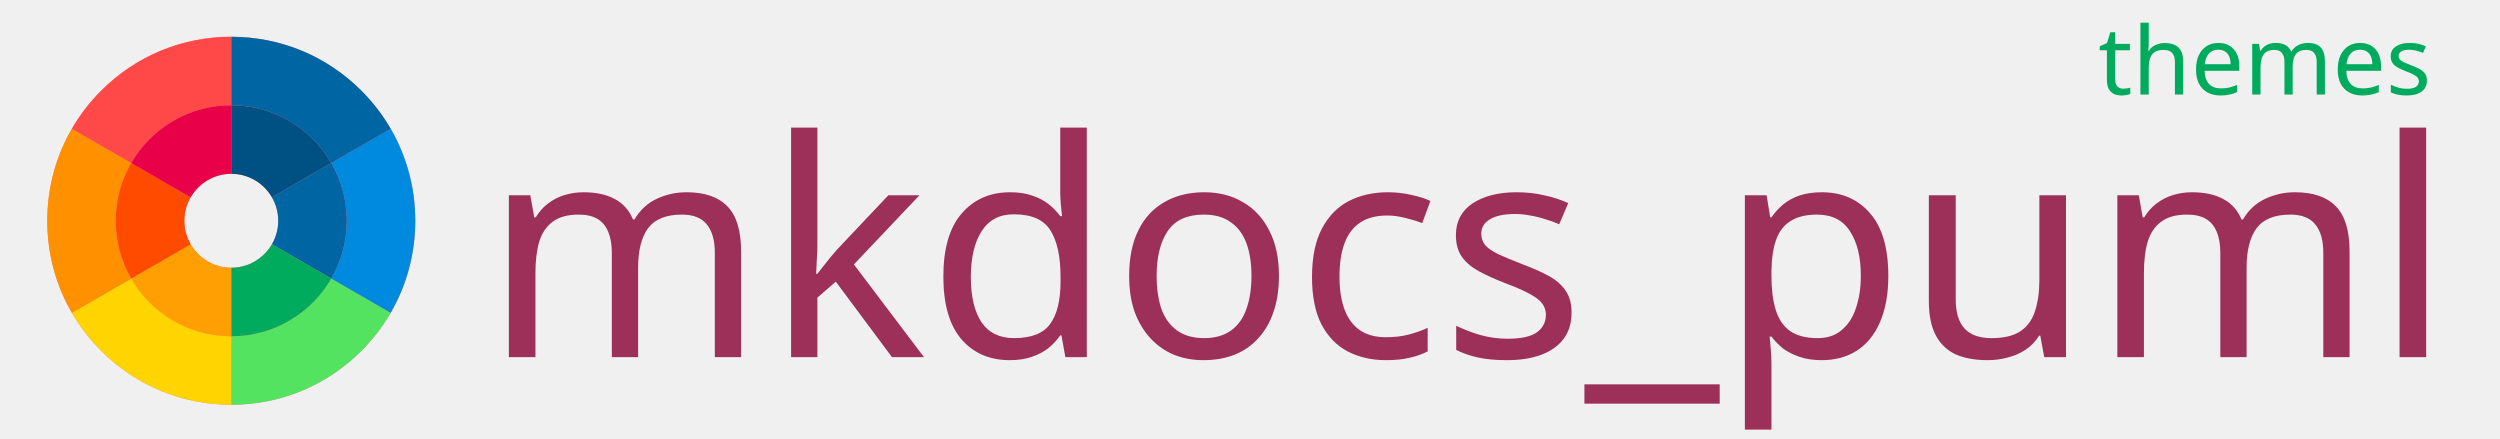
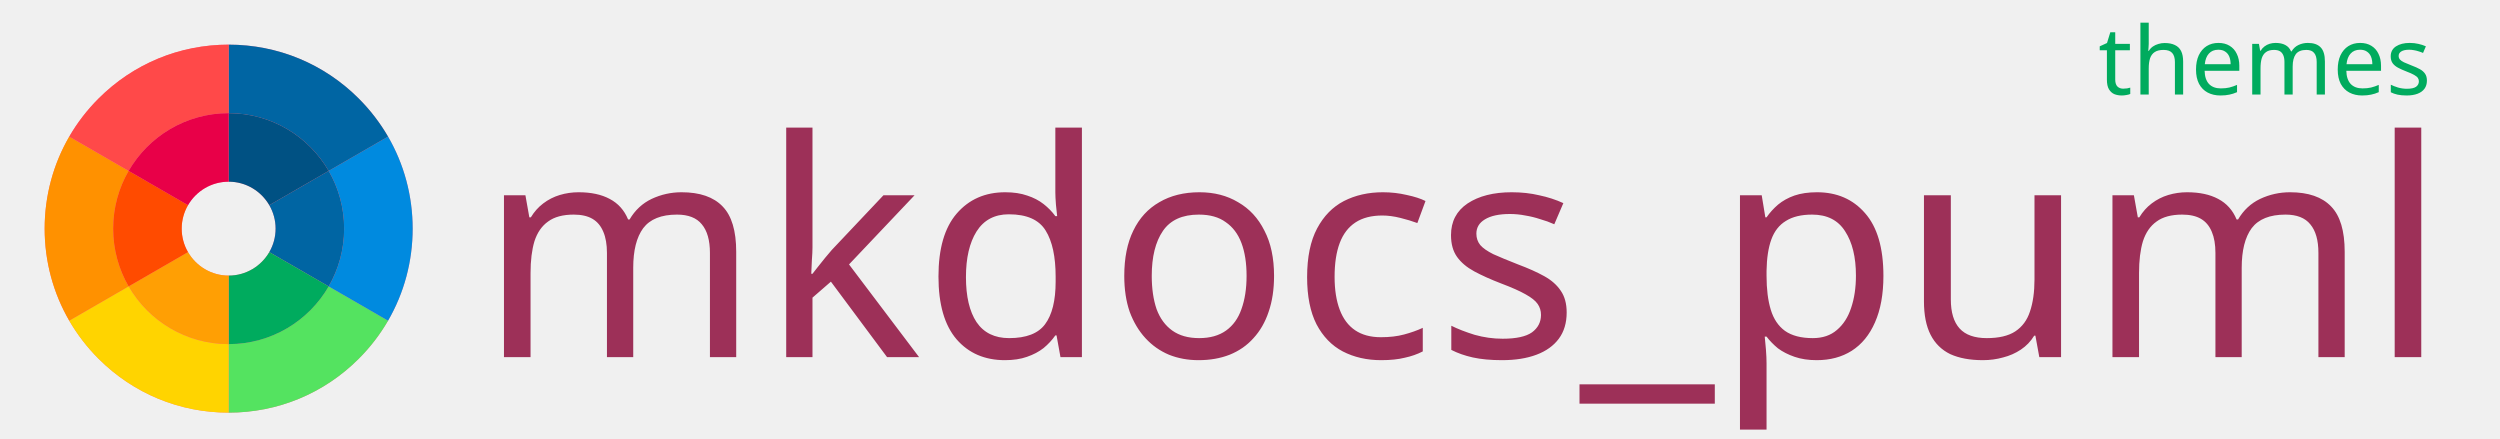
<svg xmlns="http://www.w3.org/2000/svg" width="952" height="167" viewBox="0 0 952 167" fill="none">
  <g clip-path="url(#clip0_102_20)">
-     <path d="M261.395 73.21C268.372 73.21 273.585 75.012 277.035 78.615C280.485 82.142 282.21 87.892 282.21 95.865V136H272.205V96.325C272.205 91.495 271.17 87.853 269.1 85.4C267.107 82.947 263.963 81.72 259.67 81.72C253.69 81.72 249.397 83.445 246.79 86.895C244.26 90.345 242.995 95.367 242.995 101.96V136H232.99V96.325C232.99 93.105 232.53 90.422 231.61 88.275C230.69 86.052 229.31 84.403 227.47 83.33C225.63 82.257 223.253 81.72 220.34 81.72C216.2 81.72 212.942 82.602 210.565 84.365C208.188 86.052 206.463 88.543 205.39 91.84C204.393 95.137 203.895 99.2 203.895 104.03V136H193.775V74.36H201.94L203.435 82.755H204.01C205.313 80.608 206.885 78.845 208.725 77.465C210.642 76.008 212.75 74.935 215.05 74.245C217.35 73.555 219.727 73.21 222.18 73.21C226.933 73.21 230.882 74.053 234.025 75.74C237.245 77.427 239.583 80.033 241.04 83.56H241.615C243.685 80.033 246.483 77.427 250.01 75.74C253.613 74.053 257.408 73.21 261.395 73.21ZM311.256 94.255C311.256 95.482 311.179 97.092 311.026 99.085C310.949 101.078 310.872 102.803 310.796 104.26H311.256C311.716 103.647 312.406 102.765 313.326 101.615C314.246 100.465 315.166 99.315 316.086 98.165C317.082 96.938 317.926 95.942 318.616 95.175L338.281 74.36H350.126L325.171 100.695L351.851 136H339.661L318.271 107.25L311.256 113.345V136H301.251V48.6H311.256V94.255ZM384.531 137.15C376.865 137.15 370.731 134.505 366.131 129.215C361.531 123.848 359.231 115.875 359.231 105.295C359.231 94.715 361.531 86.742 366.131 81.375C370.808 75.932 376.98 73.21 384.646 73.21C387.866 73.21 390.665 73.632 393.041 74.475C395.418 75.242 397.488 76.315 399.251 77.695C401.015 79.075 402.51 80.608 403.736 82.295H404.426C404.35 81.298 404.196 79.842 403.966 77.925C403.813 75.932 403.736 74.36 403.736 73.21V48.6H413.856V136H405.691L404.196 127.72H403.736C402.51 129.483 401.015 131.093 399.251 132.55C397.488 133.93 395.38 135.042 392.926 135.885C390.55 136.728 387.751 137.15 384.531 137.15ZM386.141 128.755C392.658 128.755 397.22 126.992 399.826 123.465C402.51 119.862 403.851 114.457 403.851 107.25V105.41C403.851 97.743 402.586 91.878 400.056 87.815C397.526 83.675 392.85 81.605 386.026 81.605C380.583 81.605 376.481 83.79 373.721 88.16C371.038 92.453 369.696 98.242 369.696 105.525C369.696 112.885 371.038 118.597 373.721 122.66C376.481 126.723 380.621 128.755 386.141 128.755ZM487.023 105.065C487.023 110.202 486.333 114.763 484.953 118.75C483.65 122.66 481.733 125.995 479.203 128.755C476.75 131.515 473.722 133.623 470.118 135.08C466.592 136.46 462.643 137.15 458.273 137.15C454.21 137.15 450.453 136.46 447.003 135.08C443.553 133.623 440.563 131.515 438.033 128.755C435.503 125.995 433.51 122.66 432.053 118.75C430.673 114.763 429.983 110.202 429.983 105.065C429.983 98.242 431.133 92.492 433.433 87.815C435.733 83.062 439.03 79.458 443.323 77.005C447.617 74.475 452.715 73.21 458.618 73.21C464.215 73.21 469.122 74.475 473.338 77.005C477.632 79.458 480.967 83.062 483.343 87.815C485.797 92.492 487.023 98.242 487.023 105.065ZM440.448 105.065C440.448 109.895 441.062 114.112 442.288 117.715C443.592 121.242 445.585 123.963 448.268 125.88C450.952 127.797 454.363 128.755 458.503 128.755C462.643 128.755 466.055 127.797 468.738 125.88C471.422 123.963 473.377 121.242 474.603 117.715C475.907 114.112 476.558 109.895 476.558 105.065C476.558 100.158 475.907 95.98 474.603 92.53C473.3 89.08 471.307 86.435 468.623 84.595C466.017 82.678 462.605 81.72 458.388 81.72C452.102 81.72 447.54 83.79 444.703 87.93C441.867 92.07 440.448 97.782 440.448 105.065ZM527.787 137.15C522.344 137.15 517.475 136.038 513.182 133.815C508.965 131.592 505.63 128.142 503.177 123.465C500.8 118.788 499.612 112.808 499.612 105.525C499.612 97.935 500.877 91.763 503.407 87.01C505.937 82.257 509.349 78.768 513.642 76.545C518.012 74.322 522.957 73.21 528.477 73.21C531.62 73.21 534.649 73.555 537.562 74.245C540.475 74.858 542.852 75.625 544.692 76.545L541.587 84.94C539.747 84.25 537.6 83.598 535.147 82.985C532.694 82.372 530.394 82.065 528.247 82.065C524.107 82.065 520.695 82.947 518.012 84.71C515.329 86.473 513.335 89.08 512.032 92.53C510.729 95.98 510.077 100.273 510.077 105.41C510.077 110.317 510.729 114.495 512.032 117.945C513.335 121.395 515.29 124.002 517.897 125.765C520.504 127.528 523.762 128.41 527.672 128.41C531.045 128.41 533.997 128.065 536.527 127.375C539.134 126.685 541.51 125.842 543.657 124.845V133.815C541.587 134.888 539.287 135.693 536.757 136.23C534.304 136.843 531.314 137.15 527.787 137.15ZM598.451 118.98C598.451 122.967 597.454 126.302 595.461 128.985C593.468 131.668 590.631 133.7 586.951 135.08C583.271 136.46 578.901 137.15 573.841 137.15C569.548 137.15 565.829 136.805 562.686 136.115C559.619 135.425 556.898 134.467 554.521 133.24V124.04C556.974 125.267 559.926 126.417 563.376 127.49C566.903 128.487 570.468 128.985 574.071 128.985C579.208 128.985 582.926 128.18 585.226 126.57C587.526 124.883 588.676 122.66 588.676 119.9C588.676 118.367 588.254 116.987 587.411 115.76C586.568 114.533 585.034 113.307 582.811 112.08C580.664 110.853 577.559 109.473 573.496 107.94C569.509 106.407 566.098 104.873 563.261 103.34C560.424 101.807 558.239 99.967 556.706 97.82C555.173 95.673 554.406 92.913 554.406 89.54C554.406 84.327 556.514 80.302 560.731 77.465C565.024 74.628 570.621 73.21 577.521 73.21C581.278 73.21 584.766 73.593 587.986 74.36C591.283 75.05 594.349 76.047 597.186 77.35L593.736 85.4C592.049 84.633 590.248 83.982 588.331 83.445C586.491 82.832 584.613 82.372 582.696 82.065C580.779 81.682 578.824 81.49 576.831 81.49C572.691 81.49 569.509 82.18 567.286 83.56C565.139 84.863 564.066 86.665 564.066 88.965C564.066 90.652 564.564 92.108 565.561 93.335C566.558 94.485 568.206 95.635 570.506 96.785C572.883 97.858 576.026 99.162 579.936 100.695C583.846 102.152 587.181 103.647 589.941 105.18C592.701 106.713 594.809 108.592 596.266 110.815C597.723 112.962 598.451 115.683 598.451 118.98ZM654.86 153.71H603.34V146.35H654.86V153.71ZM693.769 73.21C701.359 73.21 707.454 75.855 712.054 81.145C716.731 86.435 719.069 94.408 719.069 105.065C719.069 112.042 717.996 117.945 715.849 122.775C713.779 127.528 710.827 131.132 706.994 133.585C703.237 135.962 698.791 137.15 693.654 137.15C690.511 137.15 687.712 136.728 685.259 135.885C682.806 135.042 680.697 133.968 678.934 132.665C677.247 131.285 675.791 129.79 674.564 128.18H673.874C674.027 129.483 674.181 131.132 674.334 133.125C674.487 135.118 674.564 136.843 674.564 138.3V163.6H664.444V74.36H672.724L674.104 82.755H674.564C675.791 80.992 677.247 79.382 678.934 77.925C680.697 76.468 682.767 75.318 685.144 74.475C687.597 73.632 690.472 73.21 693.769 73.21ZM691.929 81.72C687.789 81.72 684.454 82.525 681.924 84.135C679.394 85.668 677.554 88.007 676.404 91.15C675.254 94.293 674.641 98.28 674.564 103.11V105.065C674.564 110.125 675.101 114.418 676.174 117.945C677.247 121.472 679.049 124.155 681.579 125.995C684.186 127.835 687.712 128.755 692.159 128.755C695.916 128.755 698.982 127.72 701.359 125.65C703.812 123.58 705.614 120.782 706.764 117.255C707.991 113.652 708.604 109.55 708.604 104.95C708.604 97.897 707.224 92.262 704.464 88.045C701.781 83.828 697.602 81.72 691.929 81.72ZM786.716 74.36V136H778.436L776.941 127.835H776.481C775.178 129.982 773.491 131.745 771.421 133.125C769.351 134.505 767.089 135.502 764.636 136.115C762.183 136.805 759.614 137.15 756.931 137.15C752.024 137.15 747.884 136.383 744.511 134.85C741.214 133.24 738.723 130.787 737.036 127.49C735.349 124.193 734.506 119.938 734.506 114.725V74.36H744.741V114.035C744.741 118.942 745.853 122.622 748.076 125.075C750.299 127.528 753.749 128.755 758.426 128.755C763.026 128.755 766.629 127.912 769.236 126.225C771.919 124.462 773.798 121.932 774.871 118.635C776.021 115.262 776.596 111.198 776.596 106.445V74.36H786.716ZM873.905 73.21C880.881 73.21 886.095 75.012 889.545 78.615C892.995 82.142 894.72 87.892 894.72 95.865V136H884.715V96.325C884.715 91.495 883.68 87.853 881.61 85.4C879.616 82.947 876.473 81.72 872.18 81.72C866.2 81.72 861.906 83.445 859.3 86.895C856.77 90.345 855.505 95.367 855.505 101.96V136H845.5V96.325C845.5 93.105 845.04 90.422 844.12 88.275C843.2 86.052 841.82 84.403 839.98 83.33C838.14 82.257 835.763 81.72 832.85 81.72C828.71 81.72 825.451 82.602 823.075 84.365C820.698 86.052 818.973 88.543 817.9 91.84C816.903 95.137 816.405 99.2 816.405 104.03V136H806.285V74.36H814.45L815.945 82.755H816.52C817.823 80.608 819.395 78.845 821.235 77.465C823.151 76.008 825.26 74.935 827.56 74.245C829.86 73.555 832.236 73.21 834.69 73.21C839.443 73.21 843.391 74.053 846.535 75.74C849.755 77.427 852.093 80.033 853.55 83.56H854.125C856.195 80.033 858.993 77.427 862.52 75.74C866.123 74.053 869.918 73.21 873.905 73.21ZM923.88 136H913.76V48.6H923.88V136Z" fill="#9D3058" />
-     <path d="M27.366 119.116C30.399 124.349 34.132 129.222 38.523 133.614C51.758 146.849 69.353 154.137 88.069 154.137C106.785 154.137 124.38 146.849 137.614 133.614C142.007 129.222 145.738 124.349 148.771 119.116C154.879 108.577 158.137 96.575 158.137 84.069C158.137 71.562 154.879 59.56 148.771 49.021C145.738 43.788 142.005 38.914 137.614 34.523C124.38 21.288 106.785 14 88.069 14C69.353 14 51.757 21.288 38.523 34.523C34.13 38.914 30.398 43.788 27.366 49.021C21.258 59.56 18 71.564 18 84.069C18 96.573 21.258 108.577 27.366 119.116ZM70.187 84.069C70.187 80.814 71.065 77.764 72.59 75.131C75.686 69.79 81.462 66.186 88.069 66.186C94.675 66.186 100.45 69.79 103.548 75.131C105.072 77.763 105.951 80.814 105.951 84.069C105.951 87.323 105.072 90.373 103.548 93.004C100.452 98.347 94.675 101.95 88.069 101.95C81.462 101.95 75.686 98.347 72.589 93.004C71.065 90.373 70.187 87.323 70.187 84.069Z" fill="#FF8398" />
-     <path d="M88.069 128.043V154.137C106.785 154.137 124.38 146.848 137.614 133.614C142.007 129.222 145.738 124.349 148.771 119.116L126.157 106.059C118.554 119.201 104.344 128.043 88.069 128.043Z" fill="#54E360" />
-     <path d="M132.044 84.069C132.044 92.08 129.901 99.591 126.157 106.059L148.771 119.116C154.879 108.577 158.137 96.575 158.137 84.069C158.137 71.562 154.879 59.56 148.771 49.021L126.157 62.077C129.901 68.546 132.044 76.057 132.044 84.069Z" fill="#008ADF" />
-     <path d="M49.98 106.059L27.366 119.116C30.399 124.349 34.132 129.222 38.523 133.614C51.758 146.848 69.353 154.137 88.069 154.137V128.043C71.793 128.043 57.584 119.201 49.98 106.059Z" fill="#FFD400" />
-     <path d="M126.157 62.077L148.771 49.021C145.738 43.788 142.006 38.914 137.614 34.523C124.38 21.288 106.785 14 88.069 14V40.093C104.344 40.093 118.554 48.936 126.157 62.077Z" fill="#0065A3" />
-     <path d="M27.366 119.116L49.98 106.059C46.237 99.591 44.094 92.08 44.094 84.069C44.094 76.057 46.237 68.546 49.98 62.078L27.366 49.021C21.258 59.56 18 71.564 18 84.069C18 96.573 21.258 108.577 27.366 119.116Z" fill="#FF9100" />
-     <path d="M88.069 40.093V14C69.353 14 51.757 21.288 38.523 34.523C34.13 38.914 30.398 43.788 27.366 49.021L49.98 62.078C57.584 48.936 71.793 40.093 88.069 40.093Z" fill="#FF4949" />
-     <path d="M105.951 84.069C105.951 87.323 105.072 90.373 103.548 93.004L126.157 106.059C129.9 99.591 132.044 92.08 132.044 84.069C132.044 76.056 129.9 68.546 126.157 62.077L103.548 75.131C105.072 77.763 105.951 80.814 105.951 84.069Z" fill="#0065A3" />
-     <path d="M103.548 75.131L126.157 62.078C118.554 48.936 104.344 40.093 88.069 40.093V66.186C94.675 66.186 100.45 69.79 103.548 75.131Z" fill="#005183" />
-     <path d="M88.069 101.95V128.043C104.344 128.043 118.554 119.201 126.157 106.059L103.548 93.006C100.452 98.347 94.675 101.95 88.069 101.95Z" fill="#00AB5E" />
-     <path d="M88.069 128.043V101.95C81.462 101.95 75.687 98.347 72.589 93.004L49.98 106.059C57.584 119.201 71.793 128.043 88.069 128.043Z" fill="#FF9F04" />
-     <path d="M70.187 84.069C70.187 80.814 71.065 77.764 72.59 75.131L49.98 62.078C46.237 68.546 44.094 76.057 44.094 84.069C44.094 92.08 46.237 99.591 49.98 106.059L72.589 93.004C71.065 90.373 70.187 87.323 70.187 84.069Z" fill="#FF4B00" />
-     <path d="M88.069 66.186V40.093C71.793 40.093 57.584 48.936 49.98 62.078L72.59 75.131C75.687 69.79 81.462 66.186 88.069 66.186Z" fill="#E80048" />
+     <path d="M259.532 73.21C266.509 73.21 271.722 75.012 275.172 78.615C278.622 82.142 280.347 87.892 280.347 95.865V136H270.342V96.325C270.342 91.495 269.307 87.853 267.237 85.4C265.244 82.947 262.1 81.72 257.807 81.72C251.827 81.72 247.534 83.445 244.927 86.895C242.397 90.345 241.132 95.367 241.132 101.96V136H231.127V96.325C231.127 93.105 230.667 90.422 229.747 88.275C228.827 86.052 227.447 84.403 225.607 83.33C223.767 82.257 221.39 81.72 218.477 81.72C214.337 81.72 211.079 82.602 208.702 84.365C206.325 86.052 204.6 88.543 203.527 91.84C202.53 95.137 202.032 99.2 202.032 104.03V136H191.912V74.36H200.077L201.572 82.755H202.147C203.45 80.608 205.022 78.845 206.862 77.465C208.779 76.008 210.887 74.935 213.187 74.245C215.487 73.555 217.864 73.21 220.317 73.21C225.07 73.21 229.019 74.053 232.162 75.74C235.382 77.427 237.72 80.033 239.177 83.56H239.752C241.822 80.033 244.62 77.427 248.147 75.74C251.75 74.053 255.545 73.21 259.532 73.21ZM309.393 94.255C309.393 95.482 309.316 97.092 309.163 99.085C309.086 101.078 309.009 102.803 308.933 104.26H309.393C309.853 103.647 310.543 102.765 311.463 101.615C312.383 100.465 313.303 99.315 314.223 98.165C315.219 96.938 316.063 95.942 316.753 95.175L336.418 74.36H348.263L323.308 100.695L349.988 136H337.798L316.408 107.25L309.393 113.345V136H299.388V48.6H309.393V94.255ZM382.668 137.15C375.002 137.15 368.868 134.505 364.268 129.215C359.668 123.848 357.368 115.875 357.368 105.295C357.368 94.715 359.668 86.742 364.268 81.375C368.945 75.932 375.117 73.21 382.783 73.21C386.003 73.21 388.802 73.632 391.178 74.475C393.555 75.242 395.625 76.315 397.388 77.695C399.152 79.075 400.647 80.608 401.873 82.295H402.563C402.487 81.298 402.333 79.842 402.103 77.925C401.95 75.932 401.873 74.36 401.873 73.21V48.6H411.993V136H403.828L402.333 127.72H401.873C400.647 129.483 399.152 131.093 397.388 132.55C395.625 133.93 393.517 135.042 391.063 135.885C388.687 136.728 385.888 137.15 382.668 137.15ZM384.278 128.755C390.795 128.755 395.357 126.992 397.963 123.465C400.647 119.862 401.988 114.457 401.988 107.25V105.41C401.988 97.743 400.723 91.878 398.193 87.815C395.663 83.675 390.987 81.605 384.163 81.605C378.72 81.605 374.618 83.79 371.858 88.16C369.175 92.453 367.833 98.242 367.833 105.525C367.833 112.885 369.175 118.597 371.858 122.66C374.618 126.723 378.758 128.755 384.278 128.755ZM485.16 105.065C485.16 110.202 484.47 114.763 483.09 118.75C481.787 122.66 479.87 125.995 477.34 128.755C474.887 131.515 471.859 133.623 468.255 135.08C464.729 136.46 460.78 137.15 456.41 137.15C452.347 137.15 448.59 136.46 445.14 135.08C441.69 133.623 438.7 131.515 436.17 128.755C433.64 125.995 431.647 122.66 430.19 118.75C428.81 114.763 428.12 110.202 428.12 105.065C428.12 98.242 429.27 92.492 431.57 87.815C433.87 83.062 437.167 79.458 441.46 77.005C445.754 74.475 450.852 73.21 456.755 73.21C462.352 73.21 467.259 74.475 471.475 77.005C475.769 79.458 479.104 83.062 481.48 87.815C483.934 92.492 485.16 98.242 485.16 105.065ZM438.585 105.065C438.585 109.895 439.199 114.112 440.425 117.715C441.729 121.242 443.722 123.963 446.405 125.88C449.089 127.797 452.5 128.755 456.64 128.755C460.78 128.755 464.192 127.797 466.875 125.88C469.559 123.963 471.514 121.242 472.74 117.715C474.044 114.112 474.695 109.895 474.695 105.065C474.695 100.158 474.044 95.98 472.74 92.53C471.437 89.08 469.444 86.435 466.76 84.595C464.154 82.678 460.742 81.72 456.525 81.72C450.239 81.72 445.677 83.79 442.84 87.93C440.004 92.07 438.585 97.782 438.585 105.065ZM525.924 137.15C520.481 137.15 515.612 136.038 511.319 133.815C507.102 131.592 503.767 128.142 501.314 123.465C498.937 118.788 497.749 112.808 497.749 105.525C497.749 97.935 499.014 91.763 501.544 87.01C504.074 82.257 507.486 78.768 511.779 76.545C516.149 74.322 521.094 73.21 526.614 73.21C529.757 73.21 532.786 73.555 535.699 74.245C538.612 74.858 540.989 75.625 542.829 76.545L539.724 84.94C537.884 84.25 535.737 83.598 533.284 82.985C530.831 82.372 528.531 82.065 526.384 82.065C522.244 82.065 518.832 82.947 516.149 84.71C513.466 86.473 511.472 89.08 510.169 92.53C508.866 95.98 508.214 100.273 508.214 105.41C508.214 110.317 508.866 114.495 510.169 117.945C511.472 121.395 513.427 124.002 516.034 125.765C518.641 127.528 521.899 128.41 525.809 128.41C529.182 128.41 532.134 128.065 534.664 127.375C537.271 126.685 539.647 125.842 541.794 124.845V133.815C539.724 134.888 537.424 135.693 534.894 136.23C532.441 136.843 529.451 137.15 525.924 137.15ZM596.588 118.98C596.588 122.967 595.591 126.302 593.598 128.985C591.605 131.668 588.768 133.7 585.088 135.08C581.408 136.46 577.038 137.15 571.978 137.15C567.685 137.15 563.966 136.805 560.823 136.115C557.756 135.425 555.035 134.467 552.658 133.24V124.04C555.111 125.267 558.063 126.417 561.513 127.49C565.04 128.487 568.605 128.985 572.208 128.985C577.345 128.985 581.063 128.18 583.363 126.57C585.663 124.883 586.813 122.66 586.813 119.9C586.813 118.367 586.391 116.987 585.548 115.76C584.705 114.533 583.171 113.307 580.948 112.08C578.801 110.853 575.696 109.473 571.633 107.94C567.646 106.407 564.235 104.873 561.398 103.34C558.561 101.807 556.376 99.967 554.843 97.82C553.31 95.673 552.543 92.913 552.543 89.54C552.543 84.327 554.651 80.302 558.868 77.465C563.161 74.628 568.758 73.21 575.658 73.21C579.415 73.21 582.903 73.593 586.123 74.36C589.42 75.05 592.486 76.047 595.323 77.35L591.873 85.4C590.186 84.633 588.385 83.982 586.468 83.445C584.628 82.832 582.75 82.372 580.833 82.065C578.916 81.682 576.961 81.49 574.968 81.49C570.828 81.49 567.646 82.18 565.423 83.56C563.276 84.863 562.203 86.665 562.203 88.965C562.203 90.652 562.701 92.108 563.698 93.335C564.695 94.485 566.343 95.635 568.643 96.785C571.02 97.858 574.163 99.162 578.073 100.695C581.983 102.152 585.318 103.647 588.078 105.18C590.838 106.713 592.946 108.592 594.403 110.815C595.86 112.962 596.588 115.683 596.588 118.98ZM652.997 153.71H601.477V146.35H652.997V153.71ZM691.906 73.21C699.496 73.21 705.591 75.855 710.191 81.145C714.868 86.435 717.206 94.408 717.206 105.065C717.206 112.042 716.133 117.945 713.986 122.775C711.916 127.528 708.964 131.132 705.131 133.585C701.374 135.962 696.928 137.15 691.791 137.15C688.648 137.15 685.849 136.728 683.396 135.885C680.943 135.042 678.834 133.968 677.071 132.665C675.384 131.285 673.928 129.79 672.701 128.18H672.011C672.164 129.483 672.318 131.132 672.471 133.125C672.624 135.118 672.701 136.843 672.701 138.3V163.6H662.581V74.36H670.861L672.241 82.755H672.701C673.928 80.992 675.384 79.382 677.071 77.925C678.834 76.468 680.904 75.318 683.281 74.475C685.734 73.632 688.609 73.21 691.906 73.21ZM690.066 81.72C685.926 81.72 682.591 82.525 680.061 84.135C677.531 85.668 675.691 88.007 674.541 91.15C673.391 94.293 672.778 98.28 672.701 103.11V105.065C672.701 110.125 673.238 114.418 674.311 117.945C675.384 121.472 677.186 124.155 679.716 125.995C682.323 127.835 685.849 128.755 690.296 128.755C694.053 128.755 697.119 127.72 699.496 125.65C701.949 123.58 703.751 120.782 704.901 117.255C706.128 113.652 706.741 109.55 706.741 104.95C706.741 97.897 705.361 92.262 702.601 88.045C699.918 83.828 695.739 81.72 690.066 81.72ZM784.853 74.36V136H776.573L775.078 127.835H774.618C773.315 129.982 771.628 131.745 769.558 133.125C767.488 134.505 765.226 135.502 762.773 136.115C760.32 136.805 757.751 137.15 755.068 137.15C750.161 137.15 746.021 136.383 742.648 134.85C739.351 133.24 736.86 130.787 735.173 127.49C733.486 124.193 732.643 119.938 732.643 114.725V74.36H742.878V114.035C742.878 118.942 743.99 122.622 746.213 125.075C748.436 127.528 751.886 128.755 756.563 128.755C761.163 128.755 764.766 127.912 767.373 126.225C770.056 124.462 771.935 121.932 773.008 118.635C774.158 115.262 774.733 111.198 774.733 106.445V74.36H784.853ZM872.042 73.21C879.018 73.21 884.232 75.012 887.682 78.615C891.132 82.142 892.857 87.892 892.857 95.865V136H882.852V96.325C882.852 91.495 881.817 87.853 879.747 85.4C877.753 82.947 874.61 81.72 870.317 81.72C864.337 81.72 860.043 83.445 857.437 86.895C854.907 90.345 853.642 95.367 853.642 101.96V136H843.637V96.325C843.637 93.105 843.177 90.422 842.257 88.275C841.337 86.052 839.957 84.403 838.117 83.33C836.277 82.257 833.9 81.72 830.987 81.72C826.847 81.72 823.588 82.602 821.212 84.365C818.835 86.052 817.11 88.543 816.037 91.84C815.04 95.137 814.542 99.2 814.542 104.03V136H804.422V74.36H812.587L814.082 82.755H814.657C815.96 80.608 817.532 78.845 819.372 77.465C821.288 76.008 823.397 74.935 825.697 74.245C827.997 73.555 830.373 73.21 832.827 73.21C837.58 73.21 841.528 74.053 844.672 75.74C847.892 77.427 850.23 80.033 851.687 83.56H852.262C854.332 80.033 857.13 77.427 860.657 75.74C864.26 74.053 868.055 73.21 872.042 73.21ZM922.017 136H911.897V48.6H922.017V136Z" fill="#9D3058" />
    <path d="M808.504 33.768C808.984 33.768 809.476 33.732 809.98 33.66C810.484 33.564 810.892 33.468 811.204 33.372V35.784C810.868 35.952 810.388 36.084 809.764 36.18C809.14 36.3 808.54 36.36 807.964 36.36C806.956 36.36 806.02 36.192 805.156 35.856C804.316 35.496 803.632 34.884 803.104 34.02C802.576 33.156 802.312 31.944 802.312 30.384V19.152H799.576V17.64L802.348 16.38L803.608 12.276H805.48V16.704H811.06V19.152H805.48V30.312C805.48 31.488 805.756 32.364 806.308 32.94C806.884 33.492 807.616 33.768 808.504 33.768ZM818.236 16.668C818.236 17.124 818.212 17.592 818.164 18.072C818.14 18.552 818.104 18.984 818.056 19.368H818.272C818.68 18.696 819.196 18.144 819.82 17.712C820.444 17.28 821.14 16.956 821.908 16.74C822.676 16.5 823.468 16.38 824.284 16.38C825.844 16.38 827.14 16.632 828.172 17.136C829.228 17.616 830.02 18.372 830.548 19.404C831.076 20.436 831.34 21.78 831.34 23.436V36H828.208V23.652C828.208 22.092 827.86 20.928 827.164 20.16C826.468 19.392 825.376 19.008 823.888 19.008C822.448 19.008 821.32 19.284 820.504 19.836C819.688 20.364 819.1 21.156 818.74 22.212C818.404 23.244 818.236 24.516 818.236 26.028V36H815.068V8.64H818.236V16.668ZM844.774 16.344C846.43 16.344 847.846 16.704 849.022 17.424C850.222 18.144 851.134 19.164 851.758 20.484C852.406 21.78 852.73 23.304 852.73 25.056V26.964H839.518C839.566 29.148 840.118 30.816 841.174 31.968C842.254 33.096 843.754 33.66 845.674 33.66C846.898 33.66 847.978 33.552 848.914 33.336C849.874 33.096 850.858 32.76 851.866 32.328V35.1C850.882 35.532 849.91 35.844 848.95 36.036C847.99 36.252 846.85 36.36 845.53 36.36C843.706 36.36 842.086 35.988 840.67 35.244C839.278 34.5 838.186 33.396 837.394 31.932C836.626 30.444 836.242 28.632 836.242 26.496C836.242 24.384 836.59 22.572 837.286 21.06C838.006 19.548 839.002 18.384 840.274 17.568C841.57 16.752 843.07 16.344 844.774 16.344ZM844.738 18.936C843.226 18.936 842.026 19.428 841.138 20.412C840.274 21.372 839.758 22.716 839.59 24.444H849.418C849.418 23.34 849.25 22.38 848.914 21.564C848.578 20.748 848.062 20.112 847.366 19.656C846.694 19.176 845.818 18.936 844.738 18.936ZM878.81 16.344C880.994 16.344 882.626 16.908 883.706 18.036C884.786 19.14 885.326 20.94 885.326 23.436V36H882.194V23.58C882.194 22.068 881.87 20.928 881.222 20.16C880.598 19.392 879.614 19.008 878.27 19.008C876.398 19.008 875.054 19.548 874.238 20.628C873.446 21.708 873.05 23.28 873.05 25.344V36H869.918V23.58C869.918 22.572 869.774 21.732 869.486 21.06C869.198 20.364 868.766 19.848 868.19 19.512C867.614 19.176 866.87 19.008 865.958 19.008C864.662 19.008 863.642 19.284 862.898 19.836C862.154 20.364 861.614 21.144 861.278 22.176C860.966 23.208 860.81 24.48 860.81 25.992V36H857.642V16.704H860.198L860.666 19.332H860.846C861.254 18.66 861.746 18.108 862.322 17.676C862.922 17.22 863.582 16.884 864.302 16.668C865.022 16.452 865.766 16.344 866.534 16.344C868.022 16.344 869.258 16.608 870.242 17.136C871.25 17.664 871.982 18.48 872.438 19.584H872.618C873.266 18.48 874.142 17.664 875.246 17.136C876.374 16.608 877.562 16.344 878.81 16.344ZM898.739 16.344C900.395 16.344 901.811 16.704 902.987 17.424C904.187 18.144 905.099 19.164 905.723 20.484C906.371 21.78 906.695 23.304 906.695 25.056V26.964H893.483C893.531 29.148 894.083 30.816 895.139 31.968C896.219 33.096 897.719 33.66 899.639 33.66C900.863 33.66 901.943 33.552 902.879 33.336C903.839 33.096 904.823 32.76 905.831 32.328V35.1C904.847 35.532 903.875 35.844 902.915 36.036C901.955 36.252 900.815 36.36 899.495 36.36C897.671 36.36 896.051 35.988 894.635 35.244C893.243 34.5 892.151 33.396 891.359 31.932C890.591 30.444 890.207 28.632 890.207 26.496C890.207 24.384 890.555 22.572 891.251 21.06C891.971 19.548 892.967 18.384 894.239 17.568C895.535 16.752 897.035 16.344 898.739 16.344ZM898.703 18.936C897.191 18.936 895.991 19.428 895.103 20.412C894.239 21.372 893.723 22.716 893.555 24.444H903.383C903.383 23.34 903.215 22.38 902.879 21.564C902.543 20.748 902.027 20.112 901.331 19.656C900.659 19.176 899.783 18.936 898.703 18.936ZM924.171 30.672C924.171 31.92 923.859 32.964 923.235 33.804C922.611 34.644 921.723 35.28 920.571 35.712C919.419 36.144 918.051 36.36 916.467 36.36C915.123 36.36 913.959 36.252 912.975 36.036C912.015 35.82 911.163 35.52 910.419 35.136V32.256C911.187 32.64 912.111 33 913.191 33.336C914.295 33.648 915.411 33.804 916.539 33.804C918.147 33.804 919.311 33.552 920.031 33.048C920.751 32.52 921.111 31.824 921.111 30.96C921.111 30.48 920.979 30.048 920.715 29.664C920.451 29.28 919.971 28.896 919.275 28.512C918.603 28.128 917.631 27.696 916.359 27.216C915.111 26.736 914.043 26.256 913.155 25.776C912.267 25.296 911.583 24.72 911.103 24.048C910.623 23.376 910.383 22.512 910.383 21.456C910.383 19.824 911.043 18.564 912.363 17.676C913.707 16.788 915.459 16.344 917.619 16.344C918.795 16.344 919.887 16.464 920.895 16.704C921.927 16.92 922.887 17.232 923.775 17.64L922.695 20.16C922.167 19.92 921.603 19.716 921.003 19.548C920.427 19.356 919.839 19.212 919.239 19.116C918.639 18.996 918.027 18.936 917.403 18.936C916.107 18.936 915.111 19.152 914.415 19.584C913.743 19.992 913.407 20.556 913.407 21.276C913.407 21.804 913.563 22.26 913.875 22.644C914.187 23.004 914.703 23.364 915.423 23.724C916.167 24.06 917.151 24.468 918.375 24.948C919.599 25.404 920.643 25.872 921.507 26.352C922.371 26.832 923.031 27.42 923.487 28.116C923.943 28.788 924.171 29.64 924.171 30.672Z" fill="#00AB5E" />
+     <path d="M26.366 122.116C29.399 127.349 33.132 132.222 37.523 136.614C50.758 149.849 68.353 157.137 87.069 157.137C105.785 157.137 123.38 149.849 136.614 136.614C141.007 132.222 144.738 127.349 147.771 122.116C153.879 111.577 157.137 99.575 157.137 87.069C157.137 74.562 153.879 62.56 147.771 52.021C144.738 46.788 141.005 41.914 136.614 37.523C123.38 24.288 105.785 17 87.069 17C68.353 17 50.757 24.288 37.523 37.523C33.13 41.914 29.398 46.788 26.366 52.021C20.258 62.56 17 74.564 17 87.069C17 99.573 20.258 111.577 26.366 122.116ZM69.187 87.069C69.187 83.814 70.065 80.764 71.59 78.131C74.686 72.79 80.462 69.186 87.069 69.186C93.675 69.186 99.45 72.79 102.548 78.131C104.072 80.763 104.951 83.814 104.951 87.069C104.951 90.323 104.072 93.373 102.548 96.004C99.451 101.347 93.675 104.95 87.069 104.95C80.462 104.95 74.686 101.347 71.589 96.004C70.065 93.373 69.187 90.323 69.187 87.069Z" fill="#FF8398" />
+     <path d="M87.069 131.043V157.137C105.785 157.137 123.38 149.848 136.614 136.614C141.007 132.222 144.738 127.349 147.771 122.116L125.157 109.059C117.554 122.201 103.344 131.043 87.069 131.043Z" fill="#54E360" />
+     <path d="M131.044 87.069C131.044 95.08 128.901 102.591 125.157 109.059L147.771 122.116C153.879 111.577 157.137 99.575 157.137 87.069C157.137 74.562 153.879 62.56 147.771 52.021L125.157 65.077C128.901 71.546 131.044 79.057 131.044 87.069Z" fill="#008ADF" />
+     <path d="M48.98 109.059L26.366 122.116C29.399 127.349 33.132 132.222 37.523 136.614C50.758 149.848 68.353 157.137 87.069 157.137V131.043C70.793 131.043 56.584 122.201 48.98 109.059Z" fill="#FFD400" />
+     <path d="M125.157 65.077L147.771 52.021C144.738 46.788 141.006 41.914 136.614 37.523C123.38 24.288 105.785 17 87.069 17V43.093C103.344 43.093 117.554 51.936 125.157 65.077Z" fill="#0065A3" />
+     <path d="M26.366 122.116L48.98 109.059C45.237 102.591 43.094 95.08 43.094 87.069C43.094 79.057 45.237 71.546 48.98 65.078L26.366 52.021C20.258 62.56 17 74.564 17 87.069C17 99.573 20.258 111.577 26.366 122.116Z" fill="#FF9100" />
+     <path d="M87.069 43.093V17C68.353 17 50.757 24.288 37.523 37.523C33.13 41.914 29.398 46.788 26.366 52.021L48.98 65.078C56.584 51.936 70.793 43.093 87.069 43.093Z" fill="#FF4949" />
+     <path d="M104.951 87.069C104.951 90.323 104.072 93.373 102.548 96.004L125.157 109.059C128.9 102.591 131.044 95.08 131.044 87.069C131.044 79.056 128.9 71.546 125.157 65.077L102.548 78.131C104.072 80.763 104.951 83.814 104.951 87.069Z" fill="#0065A3" />
+     <path d="M102.548 78.131L125.157 65.078C117.554 51.936 103.344 43.093 87.069 43.093V69.186C93.675 69.186 99.451 72.79 102.548 78.131Z" fill="#005183" />
+     <path d="M87.069 104.95V131.043C103.344 131.043 117.554 122.201 125.157 109.059L102.548 96.006C99.452 101.347 93.675 104.95 87.069 104.95Z" fill="#00AB5E" />
+     <path d="M87.069 131.043V104.95C80.462 104.95 74.687 101.347 71.589 96.004L48.98 109.059C56.584 122.201 70.793 131.043 87.069 131.043Z" fill="#FF9F04" />
+     <path d="M69.187 87.069C69.187 83.814 70.065 80.764 71.59 78.131L48.98 65.078C45.237 71.546 43.094 79.057 43.094 87.069C43.094 95.08 45.237 102.591 48.98 109.059L71.589 96.004C70.065 93.373 69.187 90.323 69.187 87.069Z" fill="#FF4B00" />
+     <path d="M87.069 69.186V43.093C70.793 43.093 56.584 51.936 48.98 65.078L71.59 78.131C74.687 72.79 80.462 69.186 87.069 69.186Z" fill="#E80048" />
  </g>
  <defs>
    <clipPath id="clip0_102_20">
      <rect width="952" height="167" fill="white" />
    </clipPath>
  </defs>
</svg>
